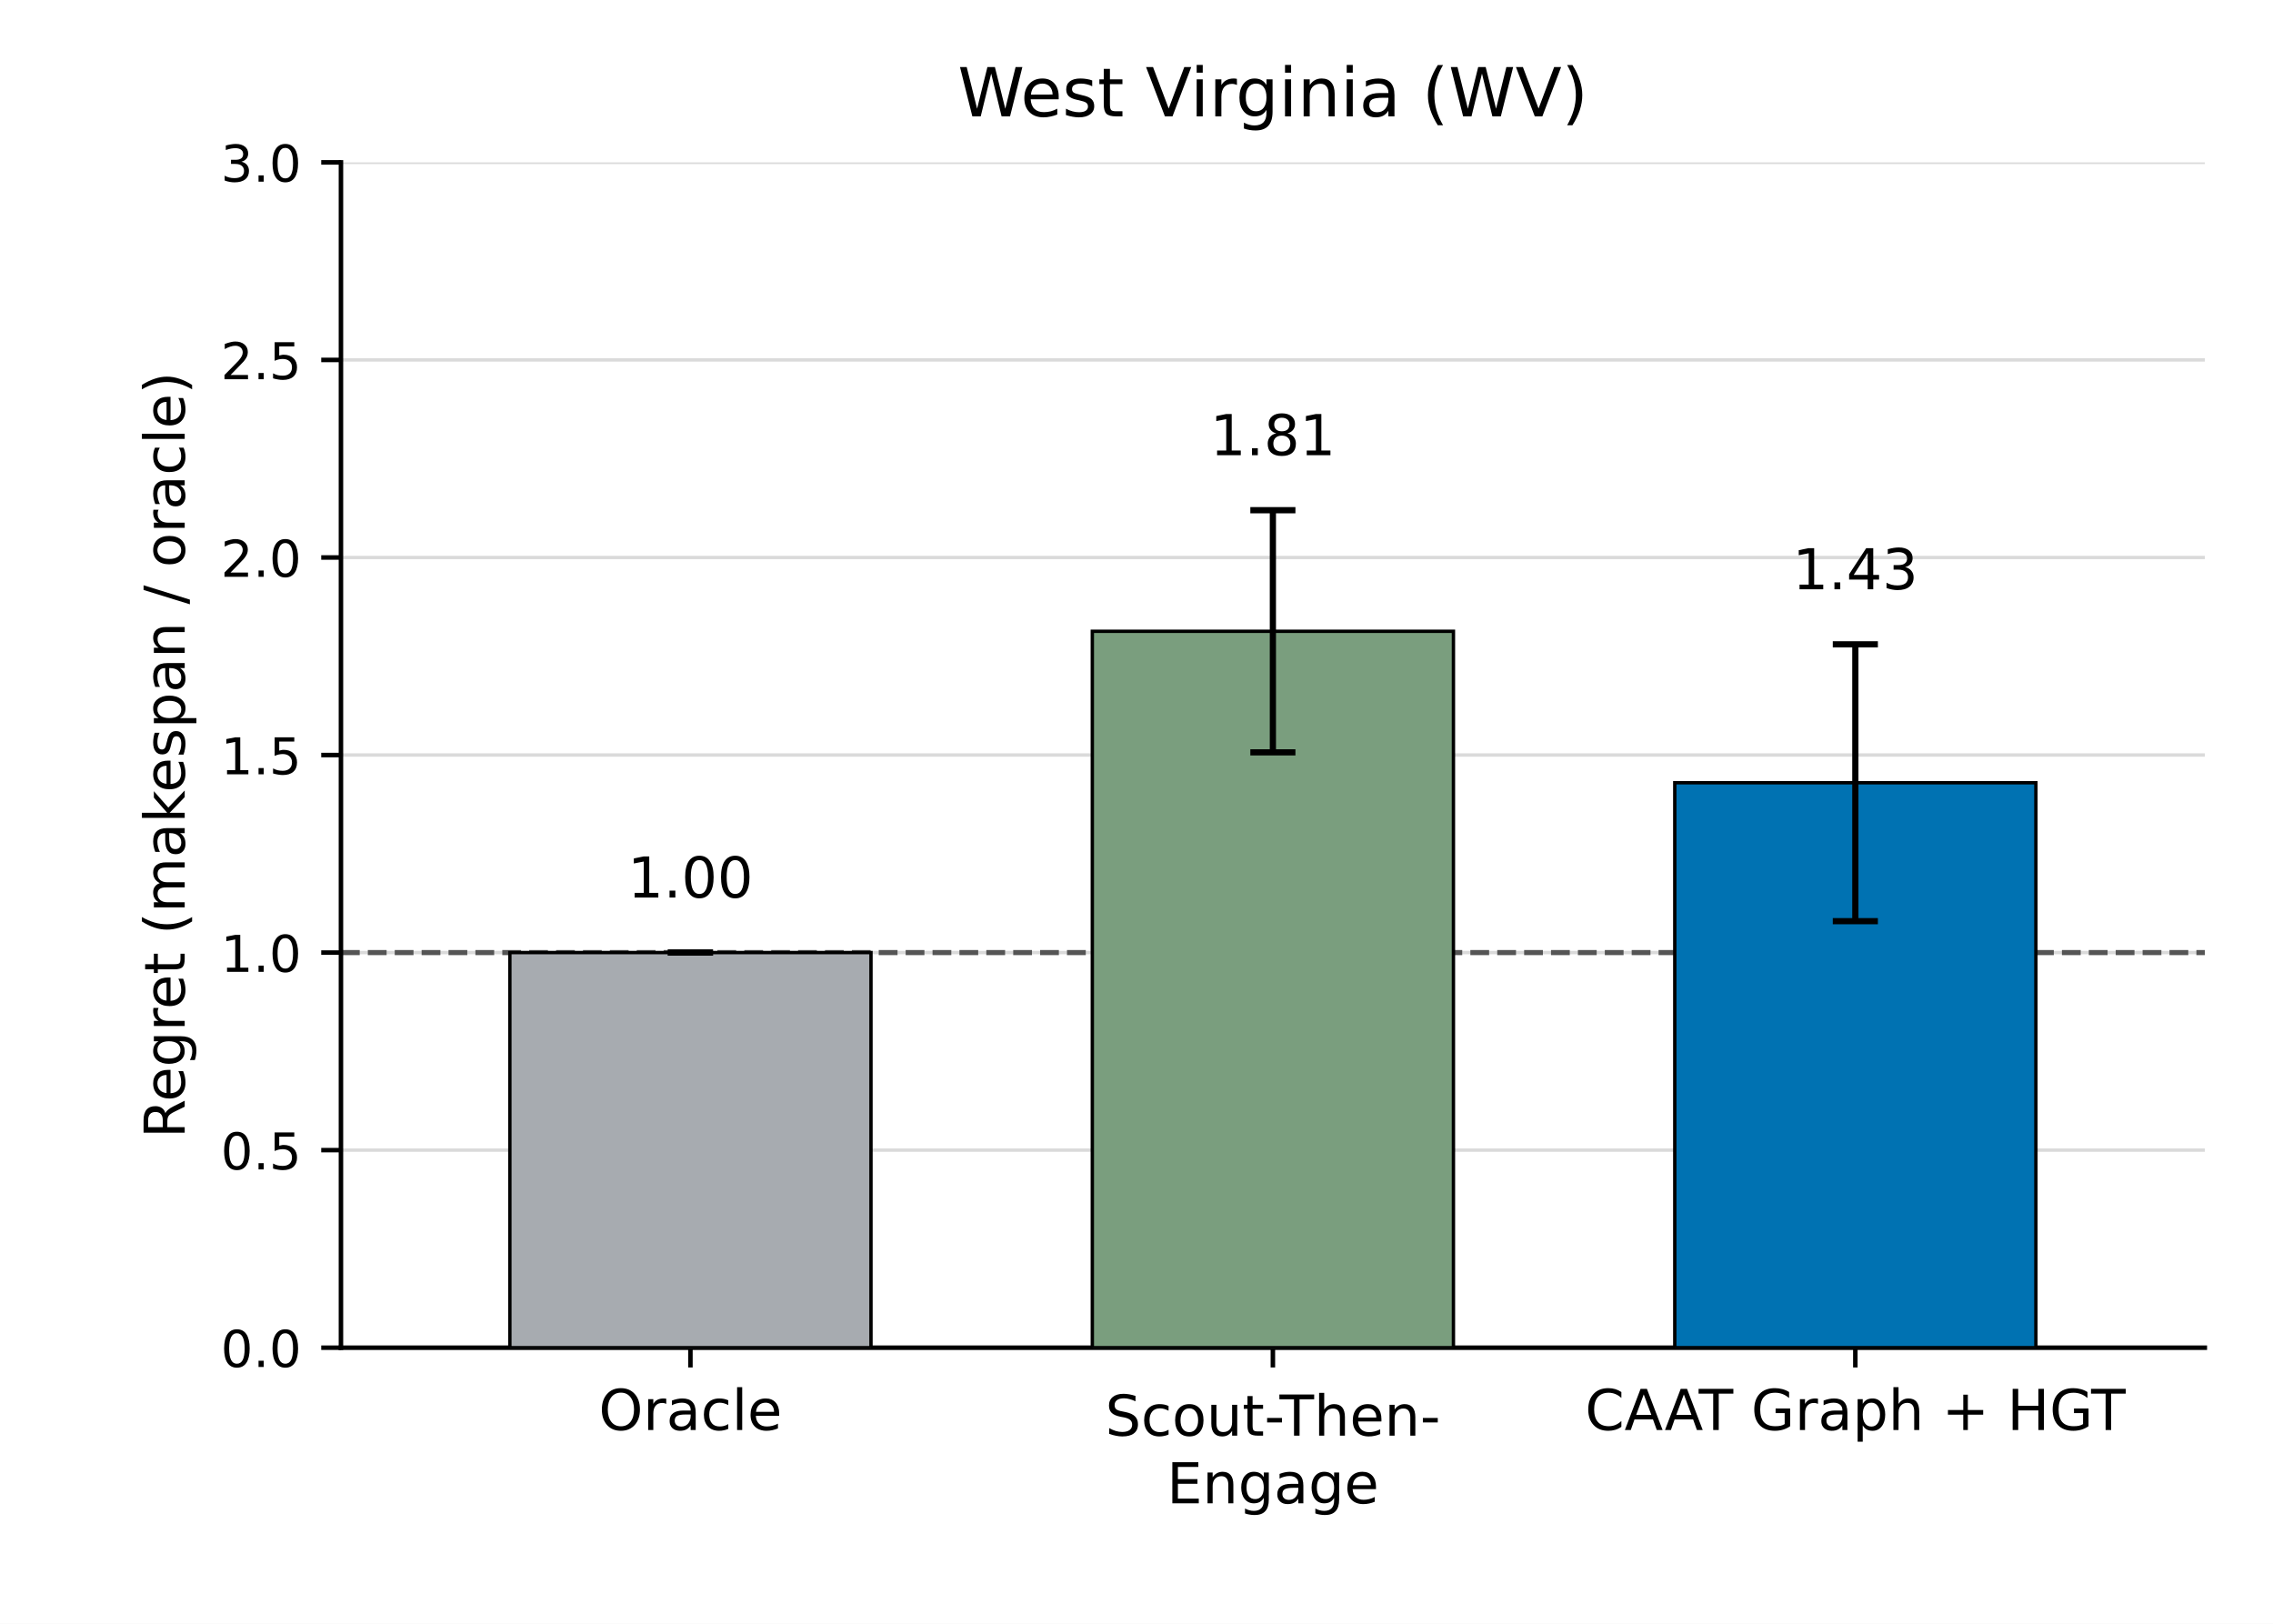
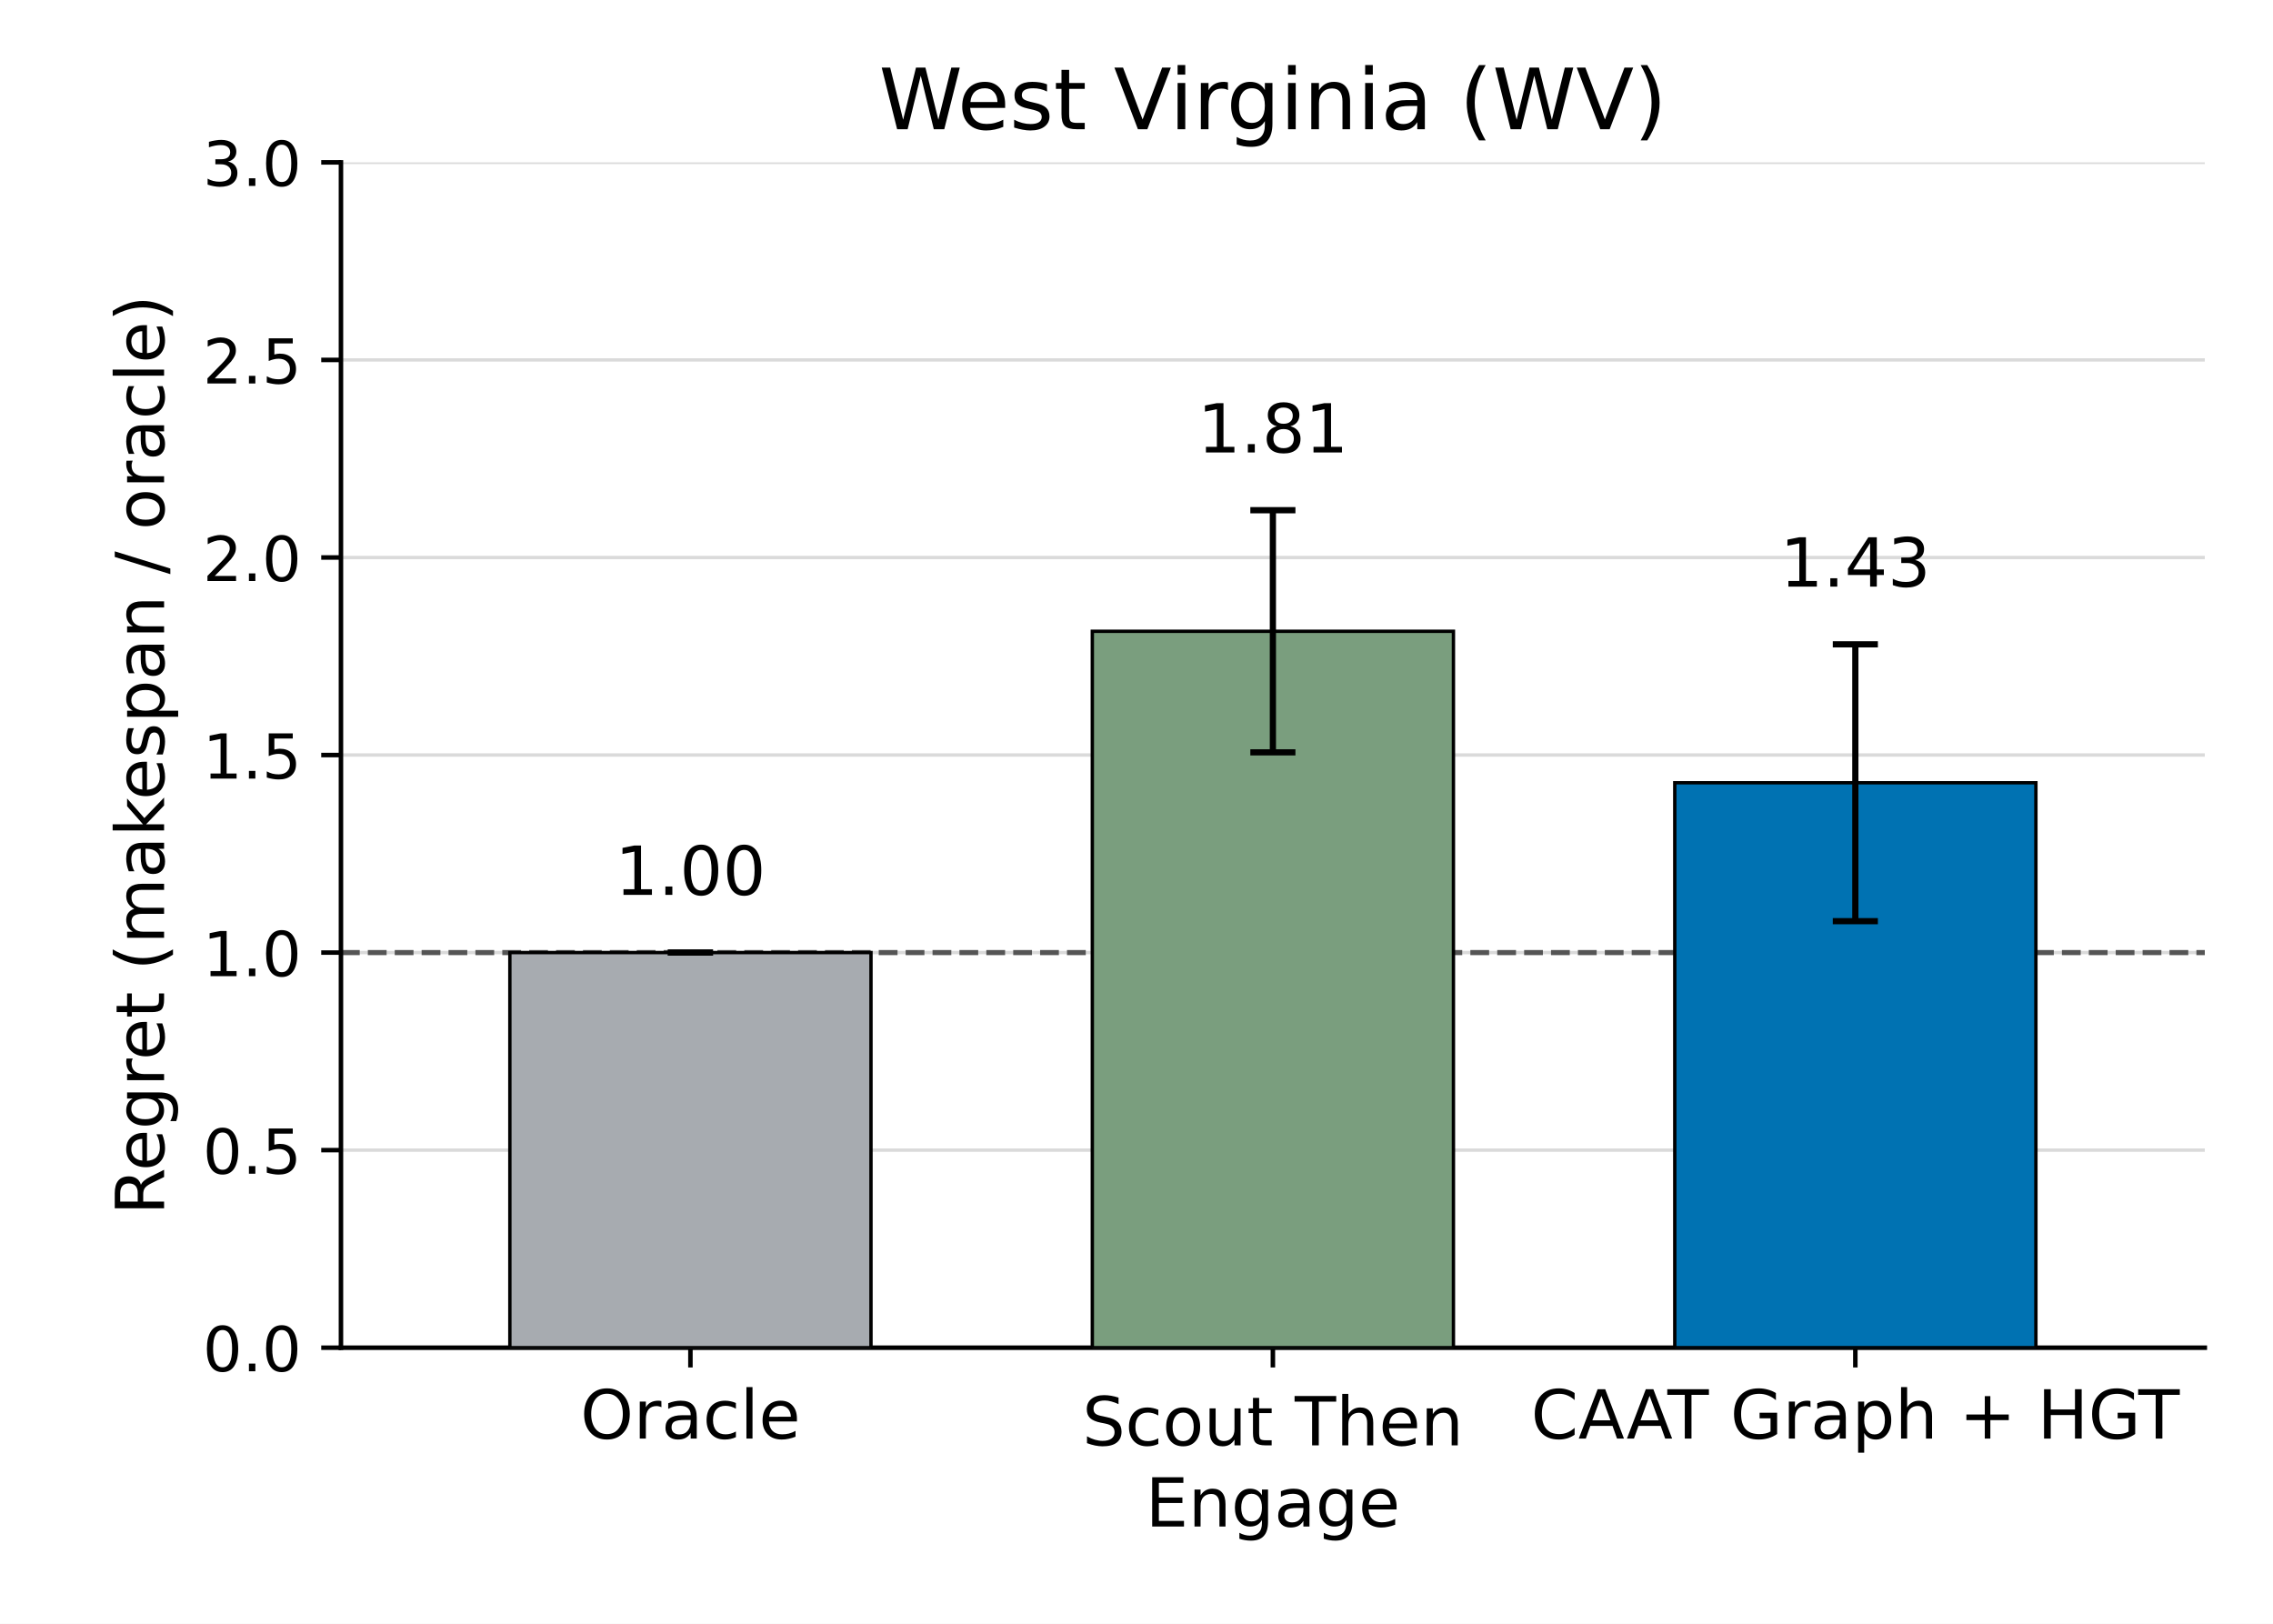
<svg xmlns="http://www.w3.org/2000/svg" xmlns:xlink="http://www.w3.org/1999/xlink" width="600px" height="428.571px" viewBox="0 0 403.2 288" version="1.1" preserveAspectRatio="xMidYMid meet">
  <defs>
    <style type="text/css">*{stroke-linejoin: round; stroke-linecap: butt}</style>
  </defs>
  <g id="figure_1">
    <g id="patch_1">
      <path d="M 0 288  L 403.2 288  L 403.2 0  L 0 0  z " style="fill: #ffffff" />
    </g>
    <g id="axes_1">
      <g id="patch_2">
        <path d="M 60.48 239.04  L 391.104 239.04  L 391.104 28.8  L 60.48 28.8  z " style="fill: #ffffff" />
      </g>
      <g id="matplotlib.axis_1">
        <g id="xtick_1">
          <g id="line2d_1">
            <defs>
-               <path id="mfe79297b35" d="M 0 0  L 0 3.5  " style="stroke: #000000; stroke-width: 0.8" />
+               <path id="me55f29ebb3" d="M 0 0  L 0 3.5  " style="stroke: #000000; stroke-width: 0.8" />
            </defs>
            <g>
-               <use xlink:href="#mfe79297b35" x="122.472" y="239.04" style="stroke: #000000; stroke-width: 0.8" />
+               <use xlink:href="#me55f29ebb3" x="122.472" y="239.04" style="stroke: #000000; stroke-width: 0.8" />
            </g>
          </g>
          <g id="text_1">
-             <text style="font-size: 10px; font-family: 'DejaVu Sans'; text-anchor: middle" x="122.472" y="253.638" transform="rotate(-0 122.472 253.6384)">Oracle</text>
+             <text style="font-size: 12px; font-family: 'DejaVu Sans'; text-anchor: middle" x="122.472" y="255.158" transform="rotate(-0 122.472 255.1581)">Oracle</text>
          </g>
        </g>
        <g id="xtick_2">
          <g id="line2d_2">
            <g>
-               <use xlink:href="#mfe79297b35" x="225.792" y="239.04" style="stroke: #000000; stroke-width: 0.8" />
+               <use xlink:href="#me55f29ebb3" x="225.792" y="239.04" style="stroke: #000000; stroke-width: 0.8" />
            </g>
          </g>
          <g id="text_2">
-             <text style="font-size: 10px; font-family: 'DejaVu Sans'" transform="translate(196.0631 254.6394)">Scout-Then-</text>
-             <text style="font-size: 10px; font-family: 'DejaVu Sans'" transform="translate(206.9748 266.6414)">Engage</text>
+             <text style="font-size: 12px; font-family: 'DejaVu Sans'" transform="translate(191.9895 256.3593)">Scout Then</text>
+             <text style="font-size: 12px; font-family: 'DejaVu Sans'" transform="translate(203.2114 270.7616)">Engage</text>
          </g>
        </g>
        <g id="xtick_3">
          <g id="line2d_3">
            <g>
-               <use xlink:href="#mfe79297b35" x="329.112" y="239.04" style="stroke: #000000; stroke-width: 0.8" />
+               <use xlink:href="#me55f29ebb3" x="329.112" y="239.04" style="stroke: #000000; stroke-width: 0.8" />
            </g>
          </g>
          <g id="text_3">
-             <text style="font-size: 10px; font-family: 'DejaVu Sans'; text-anchor: middle" x="329.112" y="253.638" transform="rotate(-0 329.112 253.6384)">CAAT Graph + HGT</text>
+             <text style="font-size: 12px; font-family: 'DejaVu Sans'; text-anchor: middle" x="329.112" y="255.158" transform="rotate(-0 329.112 255.1581)">CAAT Graph + HGT</text>
          </g>
        </g>
      </g>
      <g id="matplotlib.axis_2">
        <g id="ytick_1">
          <g id="line2d_4">
-             <path d="M 60.48 239.04  L 391.104 239.04  " clip-path="url(#pfe587c0c2a)" style="fill: none; stroke: #dadada; stroke-width: 0.6; stroke-linecap: square" />
+             <path d="M 60.48 239.04  L 391.104 239.04  " clip-path="url(#pe6183c01c7)" style="fill: none; stroke: #dadada; stroke-width: 0.6; stroke-linecap: square" />
          </g>
          <g id="line2d_5">
            <defs>
-               <path id="m9eee28d6f2" d="M 0 0  L -3.5 0  " style="stroke: #000000; stroke-width: 0.8" />
+               <path id="ma0554557a0" d="M 0 0  L -3.5 0  " style="stroke: #000000; stroke-width: 0.8" />
            </defs>
            <g>
-               <use xlink:href="#m9eee28d6f2" x="60.48" y="239.04" style="stroke: #000000; stroke-width: 0.8" />
+               <use xlink:href="#ma0554557a0" x="60.48" y="239.04" style="stroke: #000000; stroke-width: 0.8" />
            </g>
          </g>
          <g id="text_4">
-             <text style="font-size: 9px; font-family: 'DejaVu Sans'; text-anchor: end" x="53.48" y="242.459" transform="rotate(-0 53.48 242.4589)">0.0</text>
+             <text style="font-size: 11px; font-family: 'DejaVu Sans'; text-anchor: end" x="53.48" y="243.219" transform="rotate(-0 53.48 243.2187)">0.0</text>
          </g>
        </g>
        <g id="ytick_2">
          <g id="line2d_6">
-             <path d="M 60.48 204  L 391.104 204  " clip-path="url(#pfe587c0c2a)" style="fill: none; stroke: #dadada; stroke-width: 0.6; stroke-linecap: square" />
+             <path d="M 60.48 204  L 391.104 204  " clip-path="url(#pe6183c01c7)" style="fill: none; stroke: #dadada; stroke-width: 0.6; stroke-linecap: square" />
          </g>
          <g id="line2d_7">
            <g>
-               <use xlink:href="#m9eee28d6f2" x="60.48" y="204" style="stroke: #000000; stroke-width: 0.8" />
+               <use xlink:href="#ma0554557a0" x="60.48" y="204" style="stroke: #000000; stroke-width: 0.8" />
            </g>
          </g>
          <g id="text_5">
-             <text style="font-size: 9px; font-family: 'DejaVu Sans'; text-anchor: end" x="53.48" y="207.419" transform="rotate(-0 53.48 207.4189)">0.5</text>
+             <text style="font-size: 11px; font-family: 'DejaVu Sans'; text-anchor: end" x="53.48" y="208.179" transform="rotate(-0 53.48 208.1787)">0.5</text>
          </g>
        </g>
        <g id="ytick_3">
          <g id="line2d_8">
-             <path d="M 60.48 168.96  L 391.104 168.96  " clip-path="url(#pfe587c0c2a)" style="fill: none; stroke: #dadada; stroke-width: 0.6; stroke-linecap: square" />
+             <path d="M 60.48 168.96  L 391.104 168.96  " clip-path="url(#pe6183c01c7)" style="fill: none; stroke: #dadada; stroke-width: 0.6; stroke-linecap: square" />
          </g>
          <g id="line2d_9">
            <g>
-               <use xlink:href="#m9eee28d6f2" x="60.48" y="168.96" style="stroke: #000000; stroke-width: 0.8" />
+               <use xlink:href="#ma0554557a0" x="60.48" y="168.96" style="stroke: #000000; stroke-width: 0.8" />
            </g>
          </g>
          <g id="text_6">
-             <text style="font-size: 9px; font-family: 'DejaVu Sans'; text-anchor: end" x="53.48" y="172.379" transform="rotate(-0 53.48 172.3789)">1.0</text>
+             <text style="font-size: 11px; font-family: 'DejaVu Sans'; text-anchor: end" x="53.48" y="173.139" transform="rotate(-0 53.48 173.1387)">1.0</text>
          </g>
        </g>
        <g id="ytick_4">
          <g id="line2d_10">
-             <path d="M 60.48 133.92  L 391.104 133.92  " clip-path="url(#pfe587c0c2a)" style="fill: none; stroke: #dadada; stroke-width: 0.6; stroke-linecap: square" />
+             <path d="M 60.48 133.92  L 391.104 133.92  " clip-path="url(#pe6183c01c7)" style="fill: none; stroke: #dadada; stroke-width: 0.6; stroke-linecap: square" />
          </g>
          <g id="line2d_11">
            <g>
-               <use xlink:href="#m9eee28d6f2" x="60.48" y="133.92" style="stroke: #000000; stroke-width: 0.8" />
+               <use xlink:href="#ma0554557a0" x="60.48" y="133.92" style="stroke: #000000; stroke-width: 0.8" />
            </g>
          </g>
          <g id="text_7">
-             <text style="font-size: 9px; font-family: 'DejaVu Sans'; text-anchor: end" x="53.48" y="137.339" transform="rotate(-0 53.48 137.3389)">1.5</text>
+             <text style="font-size: 11px; font-family: 'DejaVu Sans'; text-anchor: end" x="53.48" y="138.099" transform="rotate(-0 53.48 138.0987)">1.5</text>
          </g>
        </g>
        <g id="ytick_5">
          <g id="line2d_12">
-             <path d="M 60.48 98.88  L 391.104 98.88  " clip-path="url(#pfe587c0c2a)" style="fill: none; stroke: #dadada; stroke-width: 0.6; stroke-linecap: square" />
+             <path d="M 60.48 98.88  L 391.104 98.88  " clip-path="url(#pe6183c01c7)" style="fill: none; stroke: #dadada; stroke-width: 0.6; stroke-linecap: square" />
          </g>
          <g id="line2d_13">
            <g>
-               <use xlink:href="#m9eee28d6f2" x="60.48" y="98.88" style="stroke: #000000; stroke-width: 0.8" />
+               <use xlink:href="#ma0554557a0" x="60.48" y="98.88" style="stroke: #000000; stroke-width: 0.8" />
            </g>
          </g>
          <g id="text_8">
-             <text style="font-size: 9px; font-family: 'DejaVu Sans'; text-anchor: end" x="53.48" y="102.299" transform="rotate(-0 53.48 102.2989)">2.0</text>
+             <text style="font-size: 11px; font-family: 'DejaVu Sans'; text-anchor: end" x="53.48" y="103.059" transform="rotate(-0 53.48 103.0587)">2.0</text>
          </g>
        </g>
        <g id="ytick_6">
          <g id="line2d_14">
-             <path d="M 60.48 63.84  L 391.104 63.84  " clip-path="url(#pfe587c0c2a)" style="fill: none; stroke: #dadada; stroke-width: 0.6; stroke-linecap: square" />
+             <path d="M 60.48 63.84  L 391.104 63.84  " clip-path="url(#pe6183c01c7)" style="fill: none; stroke: #dadada; stroke-width: 0.6; stroke-linecap: square" />
          </g>
          <g id="line2d_15">
            <g>
-               <use xlink:href="#m9eee28d6f2" x="60.48" y="63.84" style="stroke: #000000; stroke-width: 0.8" />
+               <use xlink:href="#ma0554557a0" x="60.48" y="63.84" style="stroke: #000000; stroke-width: 0.8" />
            </g>
          </g>
          <g id="text_9">
-             <text style="font-size: 9px; font-family: 'DejaVu Sans'; text-anchor: end" x="53.48" y="67.259" transform="rotate(-0 53.48 67.25894)">2.5</text>
+             <text style="font-size: 11px; font-family: 'DejaVu Sans'; text-anchor: end" x="53.48" y="68.019" transform="rotate(-0 53.48 68.01871)">2.5</text>
          </g>
        </g>
        <g id="ytick_7">
          <g id="line2d_16">
-             <path d="M 60.48 28.8  L 391.104 28.8  " clip-path="url(#pfe587c0c2a)" style="fill: none; stroke: #dadada; stroke-width: 0.6; stroke-linecap: square" />
+             <path d="M 60.48 28.8  L 391.104 28.8  " clip-path="url(#pe6183c01c7)" style="fill: none; stroke: #dadada; stroke-width: 0.6; stroke-linecap: square" />
          </g>
          <g id="line2d_17">
            <g>
-               <use xlink:href="#m9eee28d6f2" x="60.48" y="28.8" style="stroke: #000000; stroke-width: 0.8" />
+               <use xlink:href="#ma0554557a0" x="60.48" y="28.8" style="stroke: #000000; stroke-width: 0.8" />
            </g>
          </g>
          <g id="text_10">
-             <text style="font-size: 9px; font-family: 'DejaVu Sans'; text-anchor: end" x="53.48" y="32.219" transform="rotate(-0 53.48 32.21894)">3.0</text>
+             <text style="font-size: 11px; font-family: 'DejaVu Sans'; text-anchor: end" x="53.48" y="32.979" transform="rotate(-0 53.48 32.97871)">3.0</text>
          </g>
        </g>
        <g id="text_11">
-           <text style="font-size: 10px; font-family: 'DejaVu Sans'; text-anchor: middle" x="32.765" y="133.92" transform="rotate(-90 32.76484 133.92)">Regret (makespan / oracle)</text>
+           <text style="font-size: 12px; font-family: 'DejaVu Sans'; text-anchor: middle" x="29.104" y="133.92" transform="rotate(-90 29.10375 133.92)">Regret (makespan / oracle)</text>
        </g>
      </g>
      <g id="line2d_18">
-         <path d="M 60.48 168.96  L 391.104 168.96  " clip-path="url(#pfe587c0c2a)" style="fill: none; stroke-dasharray: 3.33,1.44; stroke-dashoffset: 0; stroke: #555555; stroke-width: 0.9" />
+         <path d="M 60.48 168.96  L 391.104 168.96  " clip-path="url(#pe6183c01c7)" style="fill: none; stroke-dasharray: 3.33,1.44; stroke-dashoffset: 0; stroke: #555555; stroke-width: 0.9" />
      </g>
      <g id="patch_3">
        <path d="M 60.48 239.04  L 60.48 28.8  " style="fill: none; stroke: #000000; stroke-width: 0.8; stroke-linejoin: miter; stroke-linecap: square" />
      </g>
      <g id="patch_4">
        <path d="M 60.48 239.04  L 391.104 239.04  " style="fill: none; stroke: #000000; stroke-width: 0.8; stroke-linejoin: miter; stroke-linecap: square" />
      </g>
      <g id="patch_5">
-         <path d="M 90.443 239.04  L 154.501 239.04  L 154.501 168.96  L 90.443 168.96  z " clip-path="url(#pfe587c0c2a)" style="fill: #a7abb0; stroke: #000000; stroke-width: 0.6; stroke-linejoin: miter" />
+         <path d="M 90.443 239.04  L 154.501 239.04  L 154.501 168.96  L 90.443 168.96  z " clip-path="url(#pe6183c01c7)" style="fill: #a7abb0; stroke: #000000; stroke-width: 0.6; stroke-linejoin: miter" />
      </g>
      <g id="patch_6">
-         <path d="M 193.763 239.04  L 257.821 239.04  L 257.821 111.97  L 193.763 111.97  z " clip-path="url(#pfe587c0c2a)" style="fill: #7a9e7e; stroke: #000000; stroke-width: 0.6; stroke-linejoin: miter" />
+         <path d="M 193.763 239.04  L 257.821 239.04  L 257.821 111.97  L 193.763 111.97  z " clip-path="url(#pe6183c01c7)" style="fill: #7a9e7e; stroke: #000000; stroke-width: 0.6; stroke-linejoin: miter" />
      </g>
      <g id="patch_7">
-         <path d="M 297.083 239.04  L 361.141 239.04  L 361.141 138.836  L 297.083 138.836  z " clip-path="url(#pfe587c0c2a)" style="fill: #0072b2; stroke: #000000; stroke-width: 0.6; stroke-linejoin: miter" />
+         <path d="M 297.083 239.04  L 361.141 239.04  L 361.141 138.836  L 297.083 138.836  z " clip-path="url(#pe6183c01c7)" style="fill: #0072b2; stroke: #000000; stroke-width: 0.6; stroke-linejoin: miter" />
      </g>
      <g id="text_12">
-         <text style="font-size: 10px; font-family: 'DejaVu Sans'; text-anchor: middle" x="122.472" y="159.199" transform="rotate(-0 122.472 159.1993)">1.00</text>
+         <text style="font-size: 12px; font-family: 'DejaVu Sans'; text-anchor: middle" x="122.472" y="158.719" transform="rotate(-0 122.472 158.7188)">1.00</text>
      </g>
      <g id="text_13">
-         <text style="font-size: 10px; font-family: 'DejaVu Sans'; text-anchor: middle" x="225.792" y="80.735" transform="rotate(-0 225.792 80.73492)">1.81</text>
+         <text style="font-size: 12px; font-family: 'DejaVu Sans'; text-anchor: middle" x="225.792" y="80.254" transform="rotate(-0 225.792 80.25445)">1.81</text>
      </g>
      <g id="text_14">
-         <text style="font-size: 10px; font-family: 'DejaVu Sans'; text-anchor: middle" x="329.112" y="104.525" transform="rotate(-0 329.112 104.5247)">1.43</text>
+         <text style="font-size: 12px; font-family: 'DejaVu Sans'; text-anchor: middle" x="329.112" y="104.044" transform="rotate(-0 329.112 104.0442)">1.43</text>
      </g>
      <g id="LineCollection_1">
-         <path d="M 122.472 168.96  L 122.472 168.96  " clip-path="url(#pfe587c0c2a)" style="fill: none; stroke: #000000; stroke-width: 1.1" />
-         <path d="M 225.792 133.444  L 225.792 90.496  " clip-path="url(#pfe587c0c2a)" style="fill: none; stroke: #000000; stroke-width: 1.1" />
-         <path d="M 329.112 163.386  L 329.112 114.285  " clip-path="url(#pfe587c0c2a)" style="fill: none; stroke: #000000; stroke-width: 1.1" />
+         <path d="M 122.472 168.96  L 122.472 168.96  " clip-path="url(#pe6183c01c7)" style="fill: none; stroke: #000000; stroke-width: 1.1" />
+         <path d="M 225.792 133.444  L 225.792 90.496  " clip-path="url(#pe6183c01c7)" style="fill: none; stroke: #000000; stroke-width: 1.1" />
+         <path d="M 329.112 163.386  L 329.112 114.285  " clip-path="url(#pe6183c01c7)" style="fill: none; stroke: #000000; stroke-width: 1.1" />
      </g>
      <g id="line2d_19">
        <defs>
-           <path id="m4fea41277d" d="M 4 0  L -4 -0  " style="stroke: #000000; stroke-width: 1.1" />
+           <path id="mb4240fe66b" d="M 4 0  L -4 -0  " style="stroke: #000000; stroke-width: 1.1" />
        </defs>
-         <g clip-path="url(#pfe587c0c2a)">
-           <use xlink:href="#m4fea41277d" x="122.472" y="168.96" style="fill: #1f77b4; stroke: #000000; stroke-width: 1.1" />
-           <use xlink:href="#m4fea41277d" x="225.792" y="133.444" style="fill: #1f77b4; stroke: #000000; stroke-width: 1.1" />
-           <use xlink:href="#m4fea41277d" x="329.112" y="163.386" style="fill: #1f77b4; stroke: #000000; stroke-width: 1.1" />
+         <g clip-path="url(#pe6183c01c7)">
+           <use xlink:href="#mb4240fe66b" x="122.472" y="168.96" style="fill: #1f77b4; stroke: #000000; stroke-width: 1.1" />
+           <use xlink:href="#mb4240fe66b" x="225.792" y="133.444" style="fill: #1f77b4; stroke: #000000; stroke-width: 1.1" />
+           <use xlink:href="#mb4240fe66b" x="329.112" y="163.386" style="fill: #1f77b4; stroke: #000000; stroke-width: 1.1" />
        </g>
      </g>
      <g id="line2d_20">
-         <g clip-path="url(#pfe587c0c2a)">
-           <use xlink:href="#m4fea41277d" x="122.472" y="168.96" style="fill: #1f77b4; stroke: #000000; stroke-width: 1.1" />
-           <use xlink:href="#m4fea41277d" x="225.792" y="90.496" style="fill: #1f77b4; stroke: #000000; stroke-width: 1.1" />
-           <use xlink:href="#m4fea41277d" x="329.112" y="114.285" style="fill: #1f77b4; stroke: #000000; stroke-width: 1.1" />
+         <g clip-path="url(#pe6183c01c7)">
+           <use xlink:href="#mb4240fe66b" x="122.472" y="168.96" style="fill: #1f77b4; stroke: #000000; stroke-width: 1.1" />
+           <use xlink:href="#mb4240fe66b" x="225.792" y="90.496" style="fill: #1f77b4; stroke: #000000; stroke-width: 1.1" />
+           <use xlink:href="#mb4240fe66b" x="329.112" y="114.285" style="fill: #1f77b4; stroke: #000000; stroke-width: 1.1" />
        </g>
      </g>
    </g>
    <g id="text_15">
-       <text style="font-size: 12px; font-family: 'DejaVu Sans'; text-anchor: middle" x="225.792" y="20.638" transform="rotate(-0 225.792 20.63812)">West Virginia (WV)</text>
+       <text style="font-size: 15px; font-family: 'DejaVu Sans'; text-anchor: middle" x="225.792" y="22.918" transform="rotate(-0 225.792 22.91766)">West Virginia (WV)</text>
    </g>
  </g>
  <defs>
-     <clipPath id="pfe587c0c2a">
+     <clipPath id="pe6183c01c7">
      <rect x="60.48" y="28.8" width="330.624" height="210.24" />
    </clipPath>
  </defs>
</svg>
